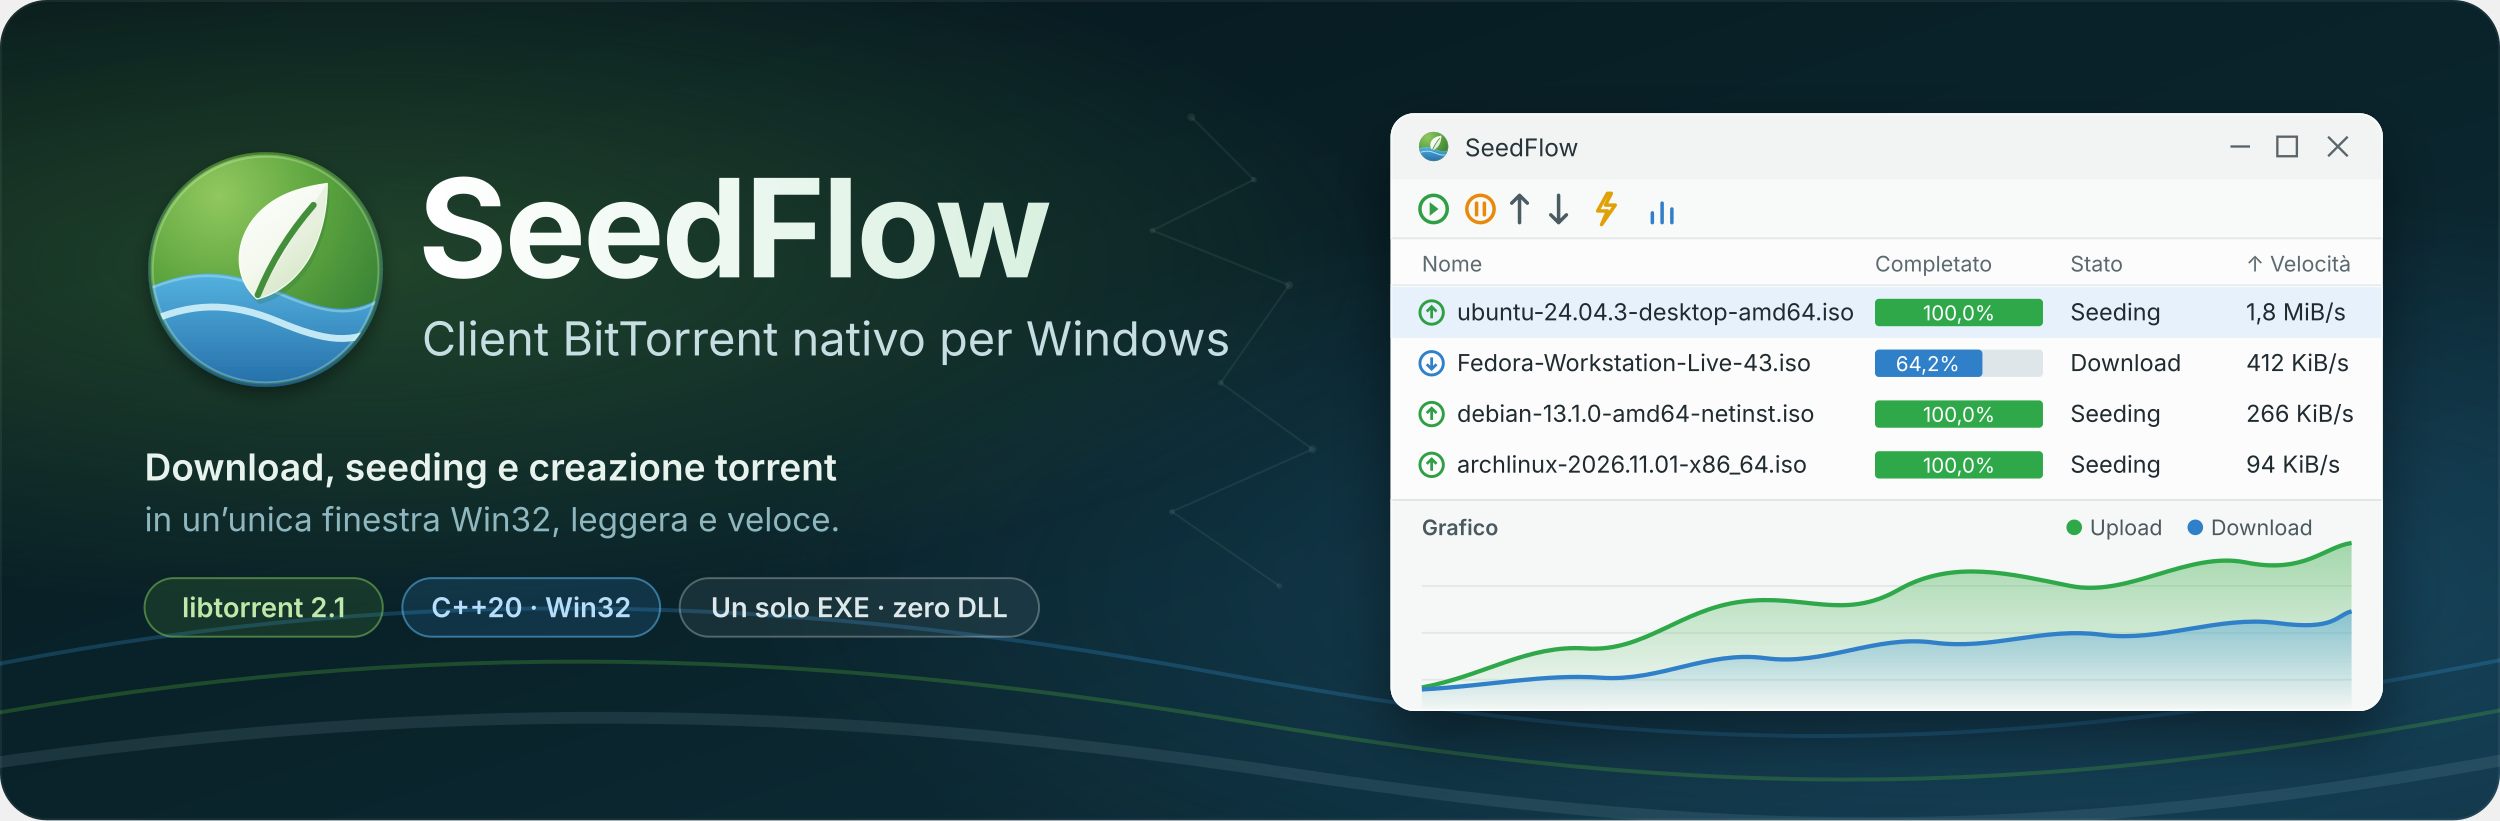
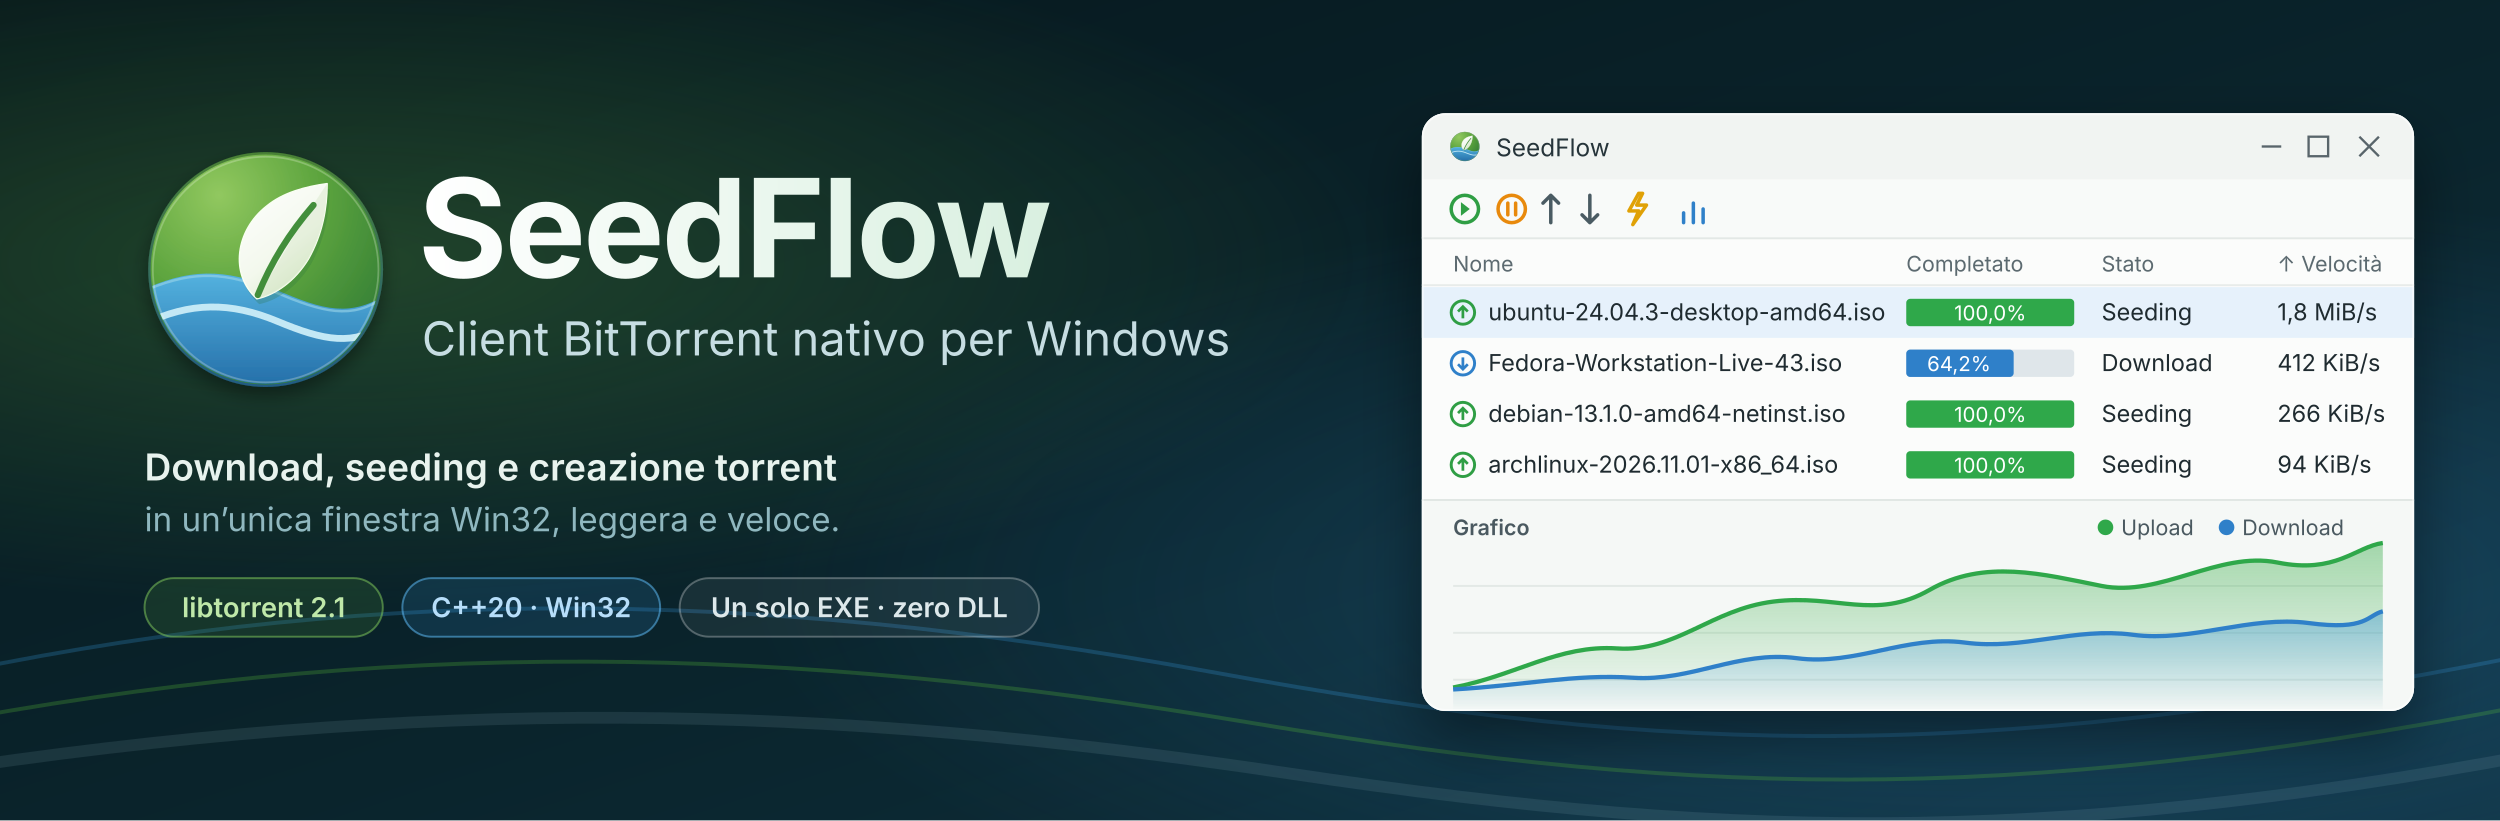
<svg xmlns="http://www.w3.org/2000/svg" width="1280" height="420" viewBox="0 0 1280 420" role="img" aria-label="SeedFlow — client BitTorrent nativo per Windows">
  <defs>
    <linearGradient id="sf-bg" x1="0" y1="0" x2="1" y2="1">
      <stop stop-color="#06171c" />
      <stop offset=".55" stop-color="#0a242c" />
      <stop offset="1" stop-color="#0f3140" />
    </linearGradient>
    <radialGradient id="sf-glow-g" cx=".14" cy=".32" r=".42">
      <stop stop-color="#5BA33D" stop-opacity=".30" />
      <stop offset="1" stop-color="#5BA33D" stop-opacity="0" />
    </radialGradient>
    <radialGradient id="sf-glow-b" cx=".80" cy=".72" r=".5">
      <stop stop-color="#3FA9F5" stop-opacity=".22" />
      <stop offset="1" stop-color="#3FA9F5" stop-opacity="0" />
    </radialGradient>
    <linearGradient id="sf-title" x1="0" y1="0" x2="1" y2="0">
      <stop stop-color="#ffffff" />
      <stop offset="1" stop-color="#d9f0e0" />
    </linearGradient>
    <linearGradient id="sf-graph-up" x1="0" y1="0" x2="0" y2="1">
      <stop stop-color="#3fae4f" stop-opacity=".45" />
      <stop offset="1" stop-color="#3fae4f" stop-opacity="0" />
    </linearGradient>
    <linearGradient id="sf-graph-dn" x1="0" y1="0" x2="0" y2="1">
      <stop stop-color="#2f8fd8" stop-opacity=".40" />
      <stop offset="1" stop-color="#2f8fd8" stop-opacity="0" />
    </linearGradient>
    <filter id="sf-shadow" x="-10%" y="-10%" width="120%" height="130%">
      <feDropShadow dx="0" dy="14" stdDeviation="16" flood-color="#000" flood-opacity=".45" />
    </filter>
    <filter id="sf-icon-shadow" x="-20%" y="-20%" width="140%" height="150%">
      <feDropShadow dx="0" dy="8" stdDeviation="9" flood-color="#000" flood-opacity=".40" />
    </filter>
    <clipPath id="sf-frame">
-       <rect width="1280" height="420" rx="24" />
+       <rect width="1280" height="420" />
    </clipPath>
    <clipPath id="sf-win">
      <rect x="712" y="58" width="508" height="306" rx="12" />
    </clipPath>
    <radialGradient id="ic-green" cx=".30" cy=".18" r=".94">
      <stop stop-color="#91C85F" />
      <stop offset=".48" stop-color="#5BA33D" />
      <stop offset="1" stop-color="#2D7835" />
    </radialGradient>
    <linearGradient id="ic-water" x1="0" y1="0" x2="0" y2="1">
      <stop stop-color="#54B2DF" />
      <stop offset="1" stop-color="#216AA5" />
    </linearGradient>
    <linearGradient id="ic-leaf" x1="0" y1="0" x2=".6" y2="1">
      <stop stop-color="#FFFFFF" />
      <stop offset=".65" stop-color="#F3F8ED" />
      <stop offset="1" stop-color="#DCECCF" />
    </linearGradient>
    <linearGradient id="ic-edge" x1="0" y1="0" x2="0" y2="1">
      <stop stop-color="#4A8135" />
      <stop offset="1" stop-color="#215C83" />
    </linearGradient>
    <clipPath id="ic-disc">
      <circle cx="128" cy="128" r="117" />
    </clipPath>
    <g id="sf-icon">
      <circle cx="128" cy="128" r="119" fill="url(#ic-green)" stroke="url(#ic-edge)" stroke-width="2.5" />
      <g clip-path="url(#ic-disc)">
        <path d="M0 150C48 127 86 126 137 148S215 178 256 151V256H0Z" fill="url(#ic-water)" />
        <path d="M8 148C55 129 87 130 137 151S216 180 250 156" fill="none" stroke="#9BD6E9" stroke-opacity=".60" stroke-width="2.5" />
        <path d="M3 184C51 161 92 161 140 181S218 207 253 183" fill="none" stroke="#C3E8F5" stroke-width="7" />
      </g>
      <path d="M120 161C91 136 97 91 129 66C146 52 169 46 192 43C192 69 187 95 173 120C159 143 139 157 120 161Z" fill="#2B713A" opacity=".24" transform="translate(1.5 2.5)" />
      <path d="M119 158C91 133 97 88 129 63C146 49 169 43 191 40C191 66 186 92 172 117C158 140 138 154 119 158Z" fill="url(#ic-leaf)" stroke="#F9FFF2" stroke-width="1.5" stroke-linejoin="round" />
      <path d="M191 40C191 66 186 92 172 117C158 140 138 154 119 158C140 123 161 84 191 40Z" fill="#BDD7A7" opacity=".24" />
      <path d="M120 154C134 120 152 91 177 62" fill="none" stroke="#438E3B" stroke-width="6.5" stroke-linecap="round" />
      <circle cx="128" cy="128" r="115.5" fill="none" stroke="#EBF6DD" stroke-opacity=".28" stroke-width="1.8" />
    </g>
  </defs>
  <g clip-path="url(#sf-frame)">
    <rect width="1280" height="420" fill="url(#sf-bg)" />
    <rect width="1280" height="420" fill="url(#sf-glow-g)" />
    <rect width="1280" height="420" fill="url(#sf-glow-b)" />
-     <g fill="#9fd3b0" fill-opacity=".10">
-       <circle cx="610" cy="60" r="2" />
-       <circle cx="642" cy="92" r="1.5" />
-       <circle cx="590" cy="118" r="1.5" />
-       <circle cx="660" cy="146" r="2" />
-       <circle cx="625" cy="196" r="1.5" />
-       <circle cx="672" cy="230" r="2" />
-       <circle cx="600" cy="262" r="1.5" />
-       <circle cx="655" cy="300" r="1.5" />
-     </g>
-     <g stroke="#9fd3b0" stroke-opacity=".09" stroke-width="1" fill="none">
-       <path d="M610 60L642 92L590 118L660 146L625 196L672 230L600 262L655 300" />
-     </g>
    <path d="M-40 348C180 300 380 300 620 344S1020 392 1320 330" fill="none" stroke="#3FA9F5" stroke-opacity=".22" stroke-width="2" />
    <path d="M-40 372C200 326 400 330 640 370S1040 412 1320 356" fill="none" stroke="#5BC236" stroke-opacity=".26" stroke-width="2" />
    <path d="M-40 396C220 356 420 360 660 396S1060 432 1320 382" fill="none" stroke="#C3E8F5" stroke-opacity=".10" stroke-width="6" />
    <use href="#sf-icon" transform="translate(72 74) scale(.5)" filter="url(#sf-icon-shadow)" />
    <text x="214" y="142" fill="url(#sf-title)" font-family="'Segoe UI Variable Display','Segoe UI',Inter,system-ui,sans-serif" font-size="70" font-weight="700" letter-spacing="-1.5">SeedFlow</text>
    <text x="216" y="182" fill="#c6dde2" font-family="'Segoe UI Variable Text','Segoe UI',Inter,system-ui,sans-serif" font-size="24">Client BitTorrent nativo per Windows</text>
    <text x="74" y="246" fill="#e8f3ee" font-family="'Segoe UI Variable Text','Segoe UI',Inter,system-ui,sans-serif" font-size="19" font-weight="600">Download, seeding e creazione torrent</text>
    <text x="74" y="272" fill="#8fb7bf" font-family="'Segoe UI Variable Text','Segoe UI',Inter,system-ui,sans-serif" font-size="17">in un’unica finestra Win32, leggera e veloce.</text>
    <g font-family="'Segoe UI Variable Text','Segoe UI',Inter,system-ui,sans-serif" font-size="14" font-weight="600">
      <rect x="74" y="296" width="122" height="30" rx="15" fill="#5BA33D" fill-opacity=".16" stroke="#7cc35a" stroke-opacity=".55" />
      <text x="135" y="316" text-anchor="middle" fill="#bfe8a9">libtorrent 2.1</text>
      <rect x="206" y="296" width="132" height="30" rx="15" fill="#3FA9F5" fill-opacity=".14" stroke="#5cb6f0" stroke-opacity=".55" />
      <text x="272" y="316" text-anchor="middle" fill="#b7defa">C++20 · Win32</text>
      <rect x="348" y="296" width="184" height="30" rx="15" fill="#ffffff" fill-opacity=".06" stroke="#ffffff" stroke-opacity=".28" />
      <text x="440" y="316" text-anchor="middle" fill="#dde8eb">Un solo EXE · zero DLL</text>
    </g>
-     <g filter="url(#sf-shadow)">
-       <rect x="712" y="58" width="508" height="306" rx="12" fill="#fbfcfb" />
+     <g transform="translate(16 0)">
+       <g filter="url(#sf-shadow)">
+         <rect x="712" y="58" width="508" height="306" rx="12" fill="#fbfcfb" />
+       </g>
+       <g clip-path="url(#sf-win)" font-family="'Segoe UI Variable Text','Segoe UI',Inter,system-ui,sans-serif">
+         <rect x="712" y="58" width="508" height="34" fill="#f1f4f2" />
+         <use href="#sf-icon" transform="translate(726 67) scale(.0625)" />
+         <text x="750" y="80" font-size="12.5" fill="#26343a">SeedFlow</text>
+         <g stroke="#59656b" stroke-width="1.2" fill="none">
+           <path d="M1142 75h10" />
+           <rect x="1166" y="70" width="10" height="10" />
+           <path d="M1192 70l10 10M1202 70l-10 10" />
+         </g>
+         <rect x="712" y="92" width="508" height="30" fill="#f8faf9" />
+         <g stroke-width="1.8" fill="none" stroke-linecap="round" stroke-linejoin="round">
+           <circle cx="734" cy="107" r="7" stroke="#2f9e44" />
+           <path d="M732 103.5l4.5 3.5-4.5 3.5z" fill="#2f9e44" stroke="none" />
+           <circle cx="758" cy="107" r="7" stroke="#e8890c" />
+           <path d="M756 104v6M760 104v6" stroke="#e8890c" />
+           <path d="M778 100v14M774 104l4-4 4 4" stroke="#4a5b63" />
+           <path d="M798 100v14M794 110l4 4 4-4" stroke="#4a5b63" />
+           <path d="M823 99l-5 9h5l-3 7 7-10h-5l3-6z" stroke="#e0a106" />
+           <path d="M846 114v-5M851 114v-10M856 114v-7" stroke="#2f80c9" />
+         </g>
+         <path d="M712 122h508" stroke="#e3e8e6" />
+         <g font-size="11" fill="#5c6a70">
+           <text x="728" y="139">Nome</text>
+           <text x="960" y="139">Completato</text>
+           <text x="1060" y="139">Stato</text>
+           <text x="1150" y="139">↑ Velocità</text>
+         </g>
+         <path d="M712 146h508" stroke="#e8ecea" />
+         <g font-size="12" fill="#1f2b30">
+           <rect x="712" y="147" width="508" height="26" fill="#e6f1fb" />
+           <circle cx="733" cy="160" r="6" fill="none" stroke="#2f9e44" stroke-width="1.5" />
+           <path d="M733 163v-6M730.5 159.5l2.5-2.5 2.5 2.5" stroke="#2f9e44" stroke-width="1.4" fill="none" />
+           <text x="746" y="164">ubuntu-24.04.3-desktop-amd64.iso</text>
+           <rect x="960" y="153" width="86" height="14" rx="2" fill="#2fa84a" />
+           <text x="1003" y="164" font-size="10.5" fill="#fff" text-anchor="middle">100,0%</text>
+           <text x="1060" y="164">Seeding</text>
+           <text x="1150" y="164">1,8 MiB/s</text>
+           <circle cx="733" cy="186" r="6" fill="none" stroke="#2f80c9" stroke-width="1.5" />
+           <path d="M733 183v6M730.5 186.5l2.5 2.5 2.5-2.5" stroke="#2f80c9" stroke-width="1.4" fill="none" />
+           <text x="746" y="190">Fedora-Workstation-Live-43.iso</text>
+           <rect x="960" y="179" width="86" height="14" rx="2" fill="#dfe6ea" />
+           <rect x="960" y="179" width="55" height="14" rx="2" fill="#2f80c9" />
+           <text x="987" y="190" font-size="10.5" fill="#fff" text-anchor="middle">64,2%</text>
+           <text x="1060" y="190">Download</text>
+           <text x="1150" y="190">412 KiB/s</text>
+           <circle cx="733" cy="212" r="6" fill="none" stroke="#2f9e44" stroke-width="1.5" />
+           <path d="M733 215v-6M730.5 211.5l2.5-2.5 2.5 2.5" stroke="#2f9e44" stroke-width="1.4" fill="none" />
+           <text x="746" y="216">debian-13.1.0-amd64-netinst.iso</text>
+           <rect x="960" y="205" width="86" height="14" rx="2" fill="#2fa84a" />
+           <text x="1003" y="216" font-size="10.5" fill="#fff" text-anchor="middle">100,0%</text>
+           <text x="1060" y="216">Seeding</text>
+           <text x="1150" y="216">266 KiB/s</text>
+           <circle cx="733" cy="238" r="6" fill="none" stroke="#2f9e44" stroke-width="1.5" />
+           <path d="M733 241v-6M730.5 237.5l2.5-2.5 2.5 2.5" stroke="#2f9e44" stroke-width="1.4" fill="none" />
+           <text x="746" y="242">archlinux-2026.11.01-x86_64.iso</text>
+           <rect x="960" y="231" width="86" height="14" rx="2" fill="#2fa84a" />
+           <text x="1003" y="242" font-size="10.5" fill="#fff" text-anchor="middle">100,0%</text>
+           <text x="1060" y="242">Seeding</text>
+           <text x="1150" y="242">94 KiB/s</text>
+         </g>
+         <rect x="712" y="256" width="508" height="108" fill="#f5f8f6" />
+         <path d="M712 256h508" stroke="#e1e7e4" />
+         <g font-size="11" fill="#4a5960">
+           <text x="728" y="274" font-weight="600">Grafico</text>
+           <circle cx="1062" cy="270" r="4" fill="#2fa84a" />
+           <text x="1070" y="274">Upload</text>
+           <circle cx="1124" cy="270" r="4" fill="#2f80c9" />
+           <text x="1132" y="274">Download</text>
+         </g>
+         <g stroke="#e3e9e6">
+           <path d="M728 300h476M728 324h476M728 348h476" />
+         </g>
+         <path d="M728 352C760 346 782 330 812 332S860 312 892 308S944 318 972 302S1030 294 1060 300S1120 282 1150 288S1190 280 1204 278V364H728Z" fill="url(#sf-graph-up)" />
+         <path d="M728 352C760 346 782 330 812 332S860 312 892 308S944 318 972 302S1030 294 1060 300S1120 282 1150 288S1190 280 1204 278" fill="none" stroke="#2fa84a" stroke-width="2.2" />
+         <path d="M728 353C764 351 790 345 820 347S874 333 904 337S960 325 990 329S1046 321 1076 325S1136 315 1166 319S1196 315 1204 313V364H728Z" fill="url(#sf-graph-dn)" />
+         <path d="M728 353C764 351 790 345 820 347S874 333 904 337S960 325 990 329S1046 321 1076 325S1136 315 1166 319S1196 315 1204 313" fill="none" stroke="#2f80c9" stroke-width="2.2" />
+       </g>
+       <rect x="712.5" y="58.5" width="507" height="305" rx="11.5" fill="none" stroke="#ffffff" stroke-opacity=".5" />
    </g>
-     <g clip-path="url(#sf-win)" font-family="'Segoe UI Variable Text','Segoe UI',Inter,system-ui,sans-serif">
-       <rect x="712" y="58" width="508" height="34" fill="#f1f4f2" />
-       <use href="#sf-icon" transform="translate(726 67) scale(.0625)" />
-       <text x="750" y="80" font-size="12.5" fill="#26343a">SeedFlow</text>
-       <g stroke="#59656b" stroke-width="1.2" fill="none">
-         <path d="M1142 75h10" />
-         <rect x="1166" y="70" width="10" height="10" />
-         <path d="M1192 70l10 10M1202 70l-10 10" />
-       </g>
-       <rect x="712" y="92" width="508" height="30" fill="#f8faf9" />
-       <g stroke-width="1.8" fill="none" stroke-linecap="round" stroke-linejoin="round">
-         <circle cx="734" cy="107" r="7" stroke="#2f9e44" />
-         <path d="M732 103.5l4.5 3.5-4.5 3.5z" fill="#2f9e44" stroke="none" />
-         <circle cx="758" cy="107" r="7" stroke="#e8890c" />
-         <path d="M756 104v6M760 104v6" stroke="#e8890c" />
-         <path d="M778 100v14M774 104l4-4 4 4" stroke="#4a5b63" />
-         <path d="M798 100v14M794 110l4 4 4-4" stroke="#4a5b63" />
-         <path d="M823 99l-5 9h5l-3 7 7-10h-5l3-6z" stroke="#e0a106" />
-         <path d="M846 114v-5M851 114v-10M856 114v-7" stroke="#2f80c9" />
-       </g>
-       <path d="M712 122h508" stroke="#e3e8e6" />
-       <g font-size="11" fill="#5c6a70">
-         <text x="728" y="139">Nome</text>
-         <text x="960" y="139">Completato</text>
-         <text x="1060" y="139">Stato</text>
-         <text x="1150" y="139">↑ Velocità</text>
-       </g>
-       <path d="M712 146h508" stroke="#e8ecea" />
-       <g font-size="12" fill="#1f2b30">
-         <rect x="712" y="147" width="508" height="26" fill="#e6f1fb" />
-         <circle cx="733" cy="160" r="6" fill="none" stroke="#2f9e44" stroke-width="1.5" />
-         <path d="M733 163v-6M730.5 159.5l2.5-2.5 2.5 2.5" stroke="#2f9e44" stroke-width="1.4" fill="none" />
-         <text x="746" y="164">ubuntu-24.04.3-desktop-amd64.iso</text>
-         <rect x="960" y="153" width="86" height="14" rx="2" fill="#2fa84a" />
-         <text x="1003" y="164" font-size="10.5" fill="#fff" text-anchor="middle">100,0%</text>
-         <text x="1060" y="164">Seeding</text>
-         <text x="1150" y="164">1,8 MiB/s</text>
-         <circle cx="733" cy="186" r="6" fill="none" stroke="#2f80c9" stroke-width="1.5" />
-         <path d="M733 183v6M730.5 186.5l2.5 2.5 2.5-2.5" stroke="#2f80c9" stroke-width="1.4" fill="none" />
-         <text x="746" y="190">Fedora-Workstation-Live-43.iso</text>
-         <rect x="960" y="179" width="86" height="14" rx="2" fill="#dfe6ea" />
-         <rect x="960" y="179" width="55" height="14" rx="2" fill="#2f80c9" />
-         <text x="987" y="190" font-size="10.5" fill="#fff" text-anchor="middle">64,2%</text>
-         <text x="1060" y="190">Download</text>
-         <text x="1150" y="190">412 KiB/s</text>
-         <circle cx="733" cy="212" r="6" fill="none" stroke="#2f9e44" stroke-width="1.5" />
-         <path d="M733 215v-6M730.5 211.5l2.5-2.5 2.5 2.5" stroke="#2f9e44" stroke-width="1.4" fill="none" />
-         <text x="746" y="216">debian-13.1.0-amd64-netinst.iso</text>
-         <rect x="960" y="205" width="86" height="14" rx="2" fill="#2fa84a" />
-         <text x="1003" y="216" font-size="10.5" fill="#fff" text-anchor="middle">100,0%</text>
-         <text x="1060" y="216">Seeding</text>
-         <text x="1150" y="216">266 KiB/s</text>
-         <circle cx="733" cy="238" r="6" fill="none" stroke="#2f9e44" stroke-width="1.5" />
-         <path d="M733 241v-6M730.5 237.5l2.5-2.5 2.5 2.5" stroke="#2f9e44" stroke-width="1.4" fill="none" />
-         <text x="746" y="242">archlinux-2026.11.01-x86_64.iso</text>
-         <rect x="960" y="231" width="86" height="14" rx="2" fill="#2fa84a" />
-         <text x="1003" y="242" font-size="10.5" fill="#fff" text-anchor="middle">100,0%</text>
-         <text x="1060" y="242">Seeding</text>
-         <text x="1150" y="242">94 KiB/s</text>
-       </g>
-       <rect x="712" y="256" width="508" height="108" fill="#f5f8f6" />
-       <path d="M712 256h508" stroke="#e1e7e4" />
-       <g font-size="11" fill="#4a5960">
-         <text x="728" y="274" font-weight="600">Grafico</text>
-         <circle cx="1062" cy="270" r="4" fill="#2fa84a" />
-         <text x="1070" y="274">Upload</text>
-         <circle cx="1124" cy="270" r="4" fill="#2f80c9" />
-         <text x="1132" y="274">Download</text>
-       </g>
-       <g stroke="#e3e9e6">
-         <path d="M728 300h476M728 324h476M728 348h476" />
-       </g>
-       <path d="M728 352C760 346 782 330 812 332S860 312 892 308S944 318 972 302S1030 294 1060 300S1120 282 1150 288S1190 280 1204 278V364H728Z" fill="url(#sf-graph-up)" />
-       <path d="M728 352C760 346 782 330 812 332S860 312 892 308S944 318 972 302S1030 294 1060 300S1120 282 1150 288S1190 280 1204 278" fill="none" stroke="#2fa84a" stroke-width="2.2" />
-       <path d="M728 353C764 351 790 345 820 347S874 333 904 337S960 325 990 329S1046 321 1076 325S1136 315 1166 319S1196 315 1204 313V364H728Z" fill="url(#sf-graph-dn)" />
-       <path d="M728 353C764 351 790 345 820 347S874 333 904 337S960 325 990 329S1046 321 1076 325S1136 315 1166 319S1196 315 1204 313" fill="none" stroke="#2f80c9" stroke-width="2.2" />
-     </g>
-     <rect x="712.5" y="58.5" width="507" height="305" rx="11.5" fill="none" stroke="#ffffff" stroke-opacity=".5" />
  </g>
-   <rect x=".5" y=".5" width="1279" height="419" rx="23.5" fill="none" stroke="#ffffff" stroke-opacity=".06" />
</svg>
